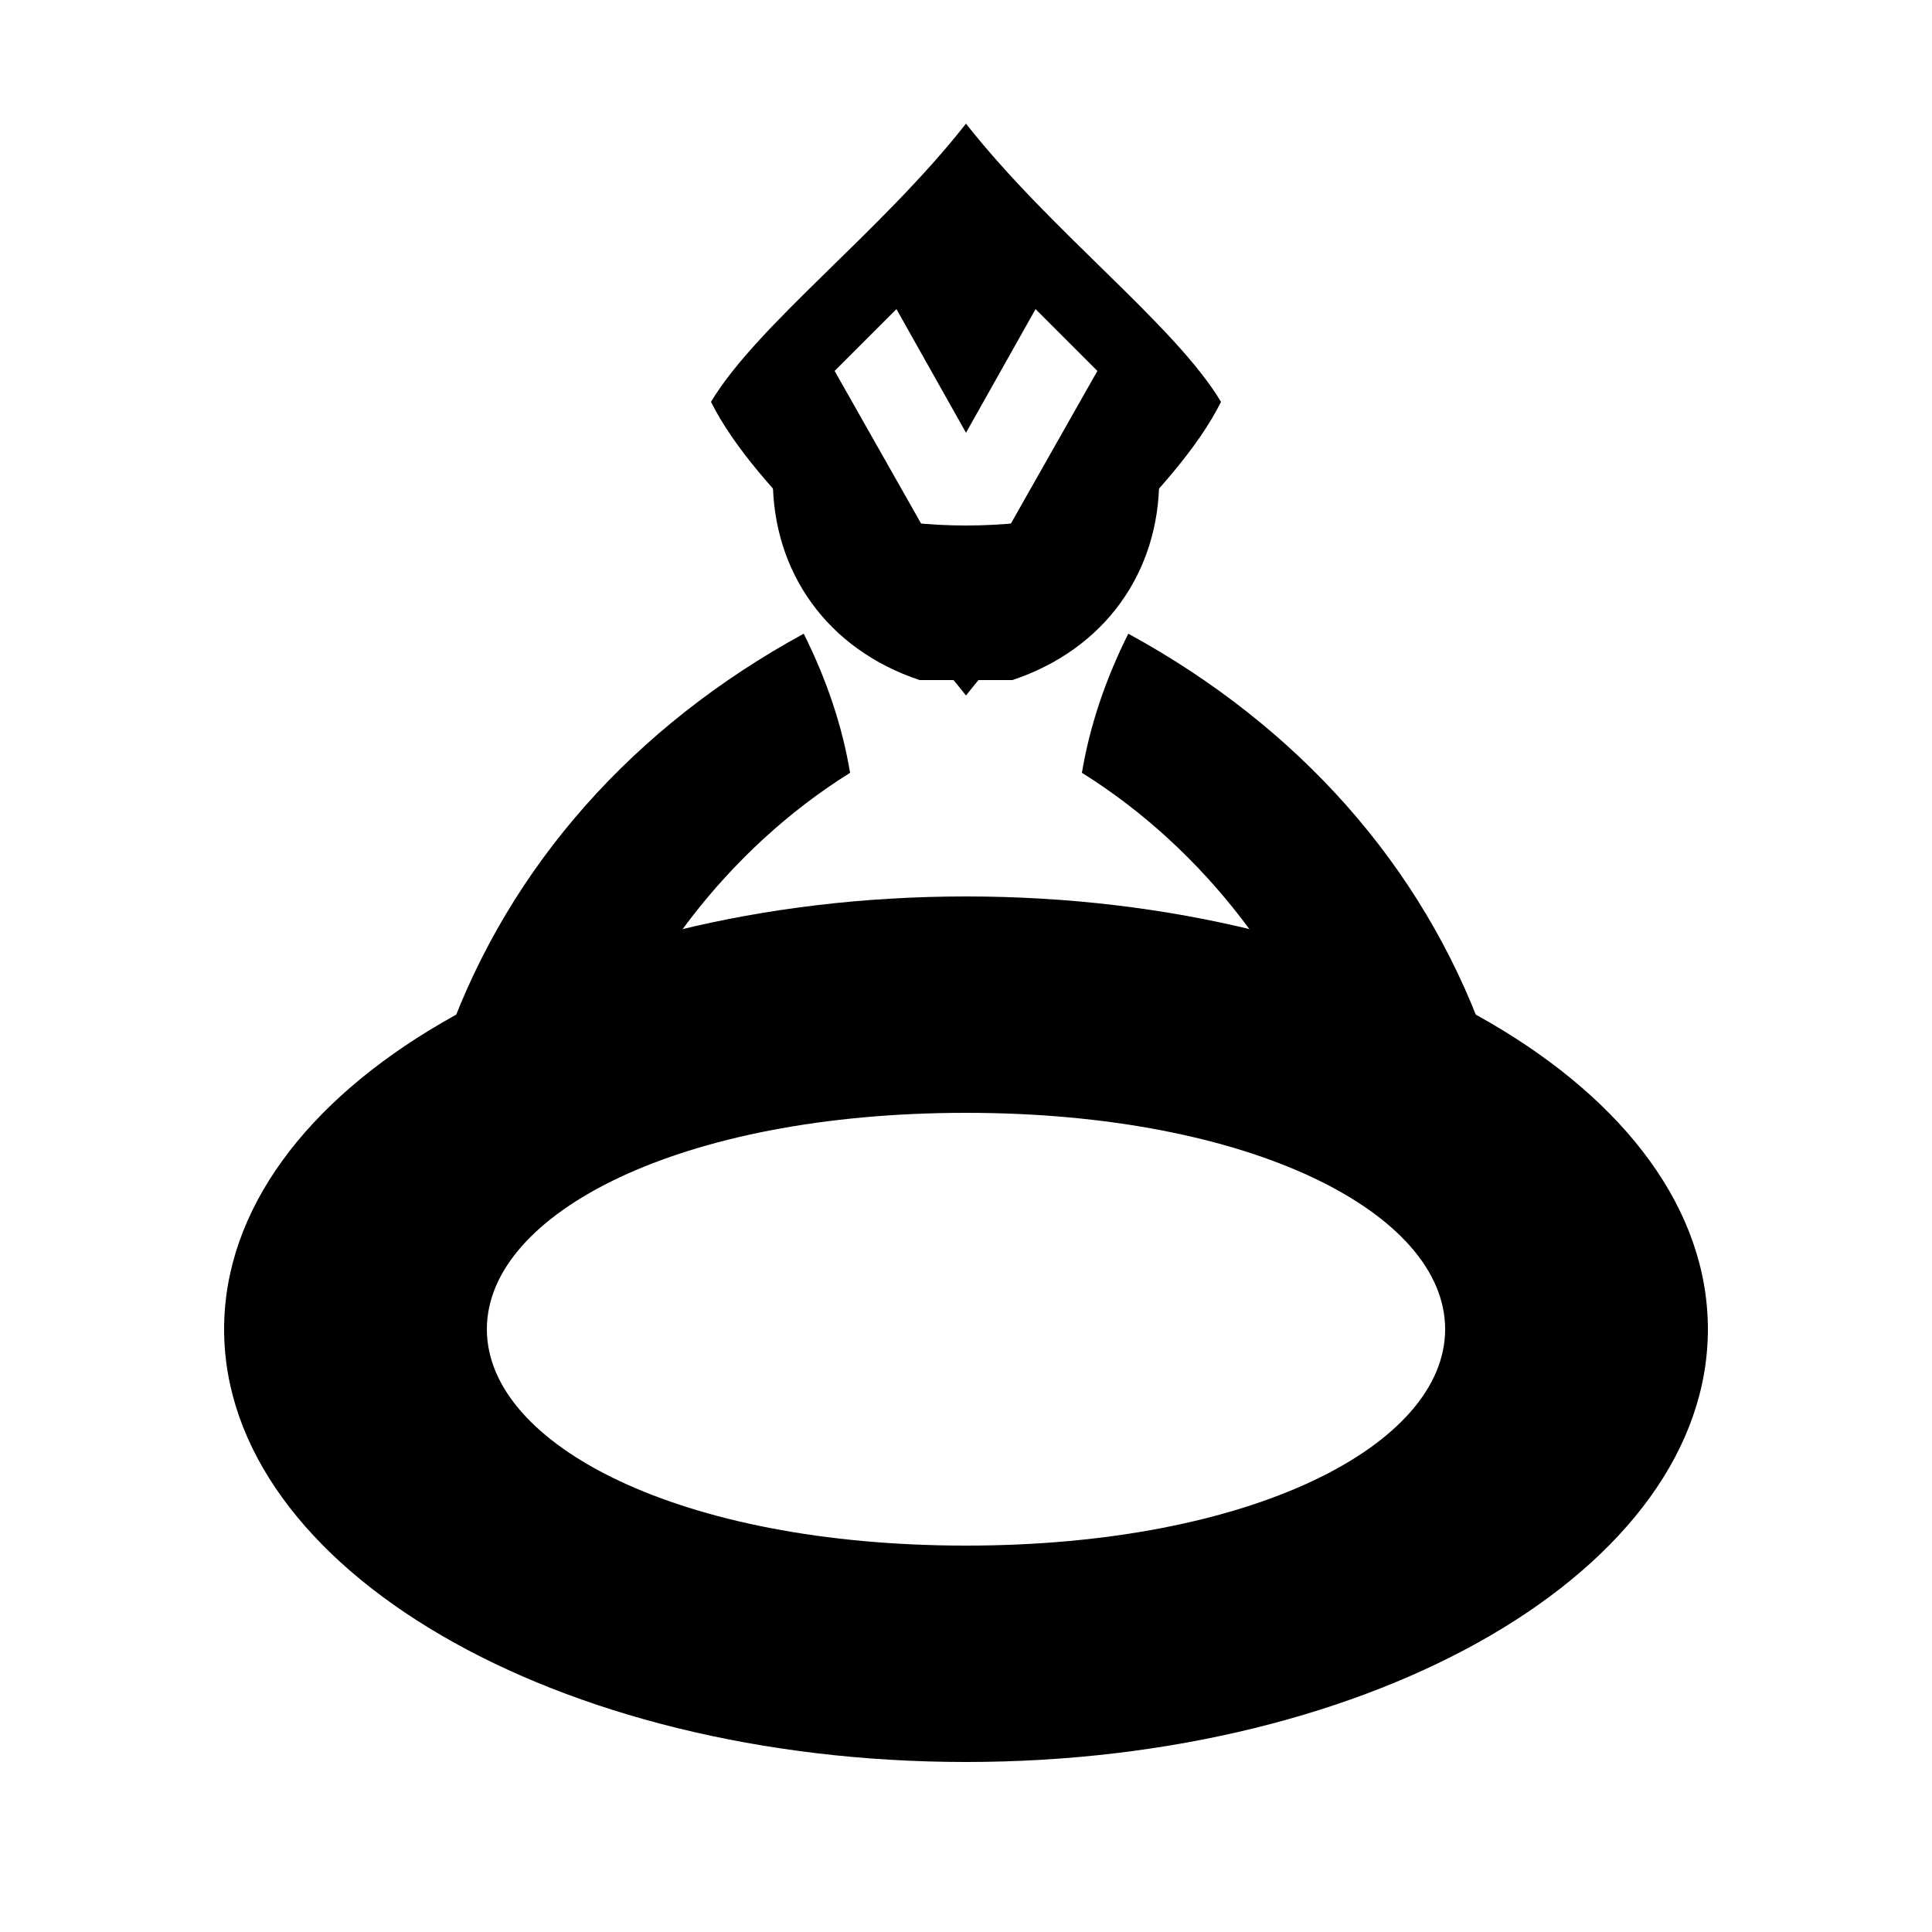
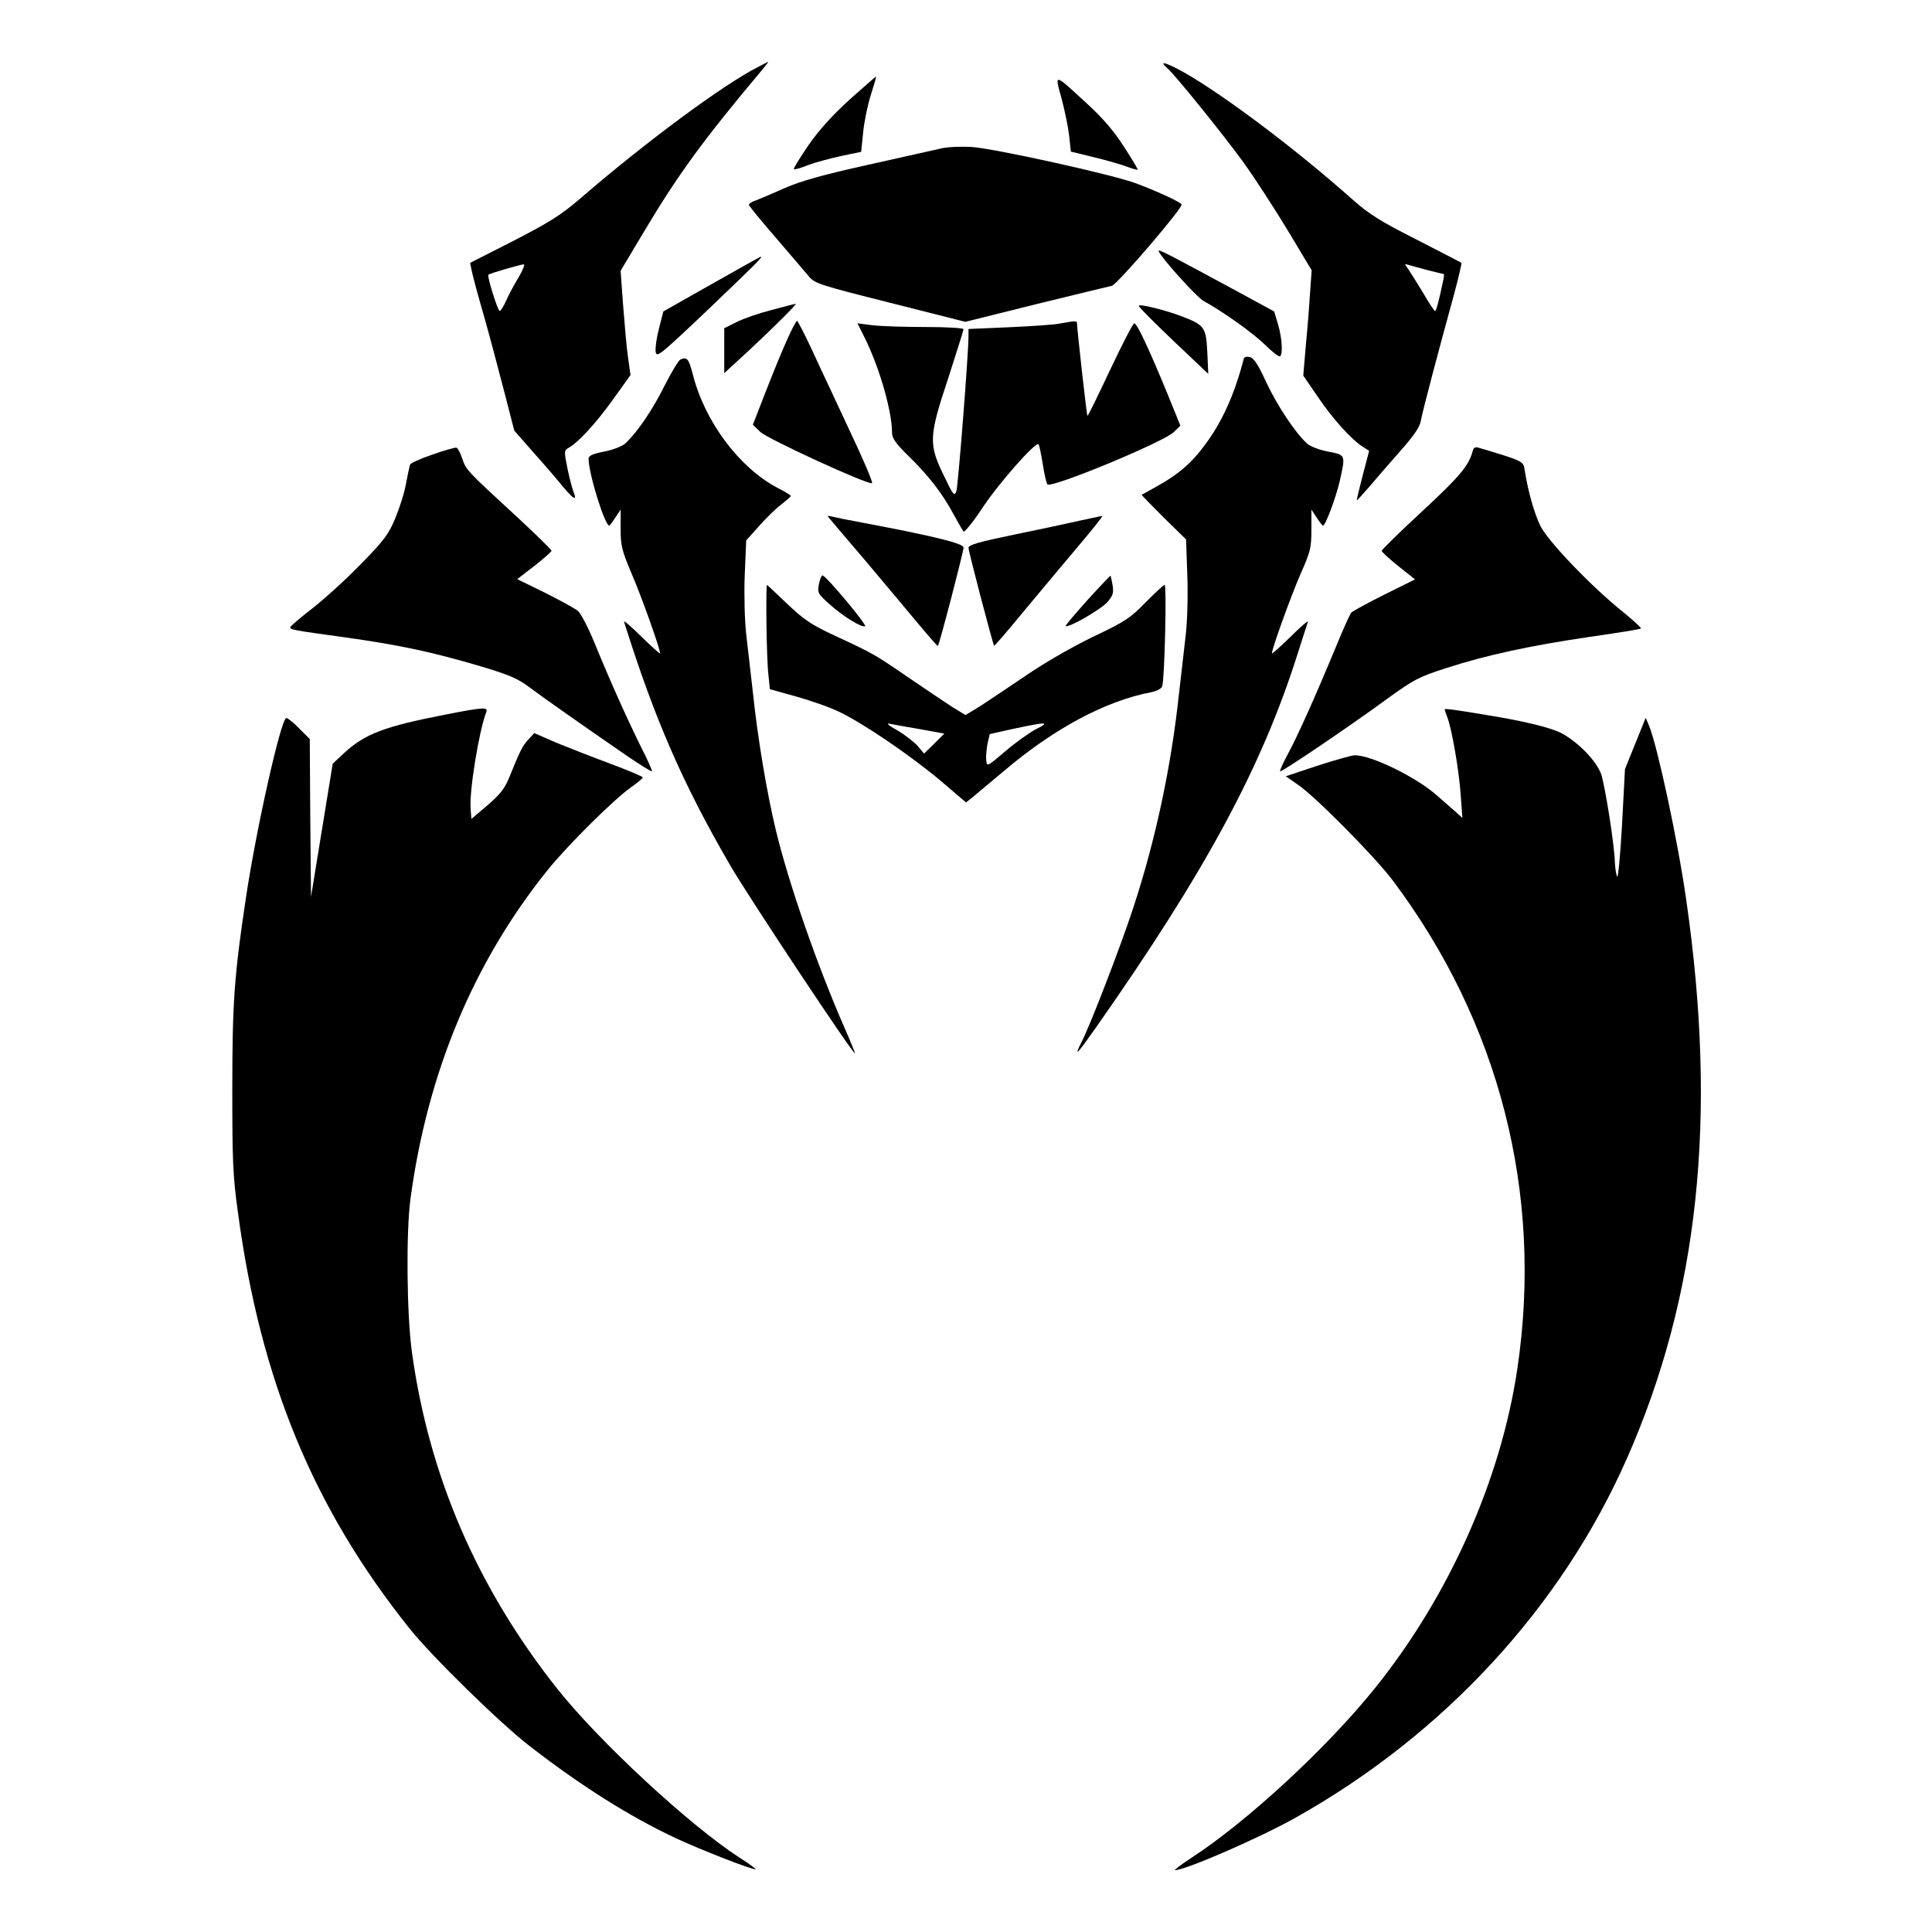
<svg xmlns="http://www.w3.org/2000/svg" viewBox="0 0 250 250" fill="currentColor">
-   <path fill-rule="evenodd" d="M125 116 C178 116 221 141 221 172 C221 203 178 228 125 228 C72 228 29 203 29 172 C29 141 72 116 125 116 Z                                M125 144 C162 144 187 157 187 172 C187 187 162 200 125 200 C88 200 63 187 63 172 C63 157 88 144 125 144 Z" />
-   <path d="M58 134 C66 112 82 94 104 82 C107 88 109 94 110 100 C94 110 82 126 76 144 C68 142 62 139 58 134 Z" />
-   <path d="M192 134 C184 112 168 94 146 82 C143 88 141 94 140 100 C156 110 168 126 174 144 C182 142 188 139 192 134 Z" />
-   <path d="M100 62 C112 70 138 70 150 62 C150 74 143 84 131 88 L119 88 C107 84 100 74 100 62 Z" />
-   <path fill-rule="evenodd" d="M125 16 C136 30 152 42 158 52 C152 64 136 76 125 90 C114 76 98 64 92 52 C98 42 114 30 125 16 Z                                M108 48 L116 40 L125 56 L134 40 L142 48 L125 78 Z" />
+   <g transform="translate(-38.44884,288.6085) scale(0.031924,-0.031924)">
+     <path d="M4275 8768 c-141 -72 -456 -305 -722 -535 -76 -65 -124 -95 -268 -169 l-175 -89 6 -30 c3 -16 25 -100 50 -185 24 -85 61 -225 83 -310 l40 -155 79 -90 c44 -49 97 -111 118 -137 45 -53 58 -60 43 -21 -6 15 -17 59 -25 97 -13 65 -13 71 3 80 40 22 110 97 179 193 l74 103 -10 72 c-6 40 -14 136 -20 212 l-10 139 101 169 c134 224 238 366 469 641 17 20 30 37 28 37 -2 -1 -21 -10 -43 -22z m-968 -851 c-18 -29 -41 -72 -51 -95 -10 -23 -22 -42 -26 -42 -8 0 -52 141 -46 147 5 5 128 41 143 42 6 1 -3 -23 -20 -52z" />
+     <path d="M5920 8784 c0 -4 6 -12 14 -18 28 -22 233 -276 313 -387 45 -63 125 -186 178 -274 l96 -160 -6 -85 c-3 -47 -10 -143 -17 -213 l-11 -129 59 -86 c59 -88 138 -175 183 -203 l25 -16 -26 -99 c-14 -54 -25 -100 -24 -101 1 -2 24 24 52 56 27 32 83 97 125 144 56 64 79 97 83 124 7 38 66 263 133 506 19 71 33 130 31 132 -2 2 -84 44 -181 94 -145 73 -192 103 -255 158 -245 219 -569 460 -720 537 -29 15 -52 23 -52 20z m1073 -839 c32 -8 60 -15 63 -15 2 0 2 -12 -2 -27 -17 -82 -28 -123 -33 -123 -3 0 -25 33 -48 73 -24 39 -51 83 -60 96 -17 23 -17 23 3 17 11 -3 46 -13 77 -21z" />
+     <path d="M4647 8636 c-71 -65 -124 -124 -167 -186 -34 -50 -60 -93 -58 -95 2 -3 28 4 57 16 29 11 89 27 134 37 l82 17 8 78 c4 43 18 111 31 152 13 41 23 75 21 75 -2 0 -50 -43 -108 -94z" />
+     <path d="M5507 8642 c13 -48 27 -116 31 -151 l7 -65 90 -22 c50 -12 110 -29 134 -38 24 -9 45 -15 47 -13 1 1 -23 43 -56 93 -40 63 -86 116 -148 173 -138 127 -133 126 -105 23z" />
+     <path d="M5020 8439 c-25 -6 -157 -35 -295 -66 -185 -41 -274 -66 -340 -95 -49 -22 -102 -44 -117 -50 -16 -5 -28 -13 -28 -18 0 -4 49 -64 109 -133 59 -69 120 -140 134 -157 25 -29 44 -35 330 -107 l304 -77 289 72 c159 39 296 72 305 74 21 4 290 318 283 330 -7 10 -89 49 -184 85 -92 35 -580 143 -670 148 -41 2 -95 0 -120 -6z" />
+     <path d="M5901 8022 c9 -25 153 -185 181 -201 82 -45 199 -129 249 -177 30 -30 58 -51 62 -48 12 12 8 73 -8 129 l-16 53 -147 80 c-298 161 -325 175 -321 164z" />
+     <path d="M4089 7889 l-196 -111 -17 -67 c-10 -37 -16 -80 -14 -96 3 -26 16 -16 216 174 187 179 220 211 210 211 -2 0 -91 -50 -199 -111z" />
+     <path d="M4332 7784 c-51 -13 -115 -35 -142 -49 l-50 -25 0 -91 0 -91 98 90 c99 92 200 193 192 191 -3 0 -47 -11 -98 -25z" />
+     <path d="M5820 7801 c0 -6 102 -107 224 -221 l58 -55 -4 89 c-5 101 -11 109 -108 146 -67 25 -170 50 -170 41z" />
+     <path d="M4396 7666 c-19 -41 -58 -136 -87 -211 l-53 -136 30 -29 c28 -28 435 -215 453 -208 5 2 -37 100 -93 218 -55 119 -125 266 -153 328 -29 61 -55 112 -58 112 -3 0 -21 -33 -39 -74z" />
+     <path d="M5500 7729 c-25 -5 -118 -11 -207 -15 l-163 -7 0 -29 c0 -73 -42 -606 -49 -628 -8 -23 -13 -17 -52 65 -61 126 -60 156 20 396 33 103 61 191 61 195 0 5 -69 9 -152 9 -84 0 -181 3 -216 7 l-62 8 29 -58 c59 -118 111 -297 111 -384 0 -24 14 -44 68 -97 80 -78 138 -153 182 -236 18 -33 36 -64 40 -69 4 -4 39 39 76 95 65 99 216 270 228 259 3 -3 10 -39 17 -80 6 -41 15 -78 19 -83 15 -17 470 171 512 212 l27 26 -54 133 c-75 182 -122 282 -133 282 -5 0 -49 -85 -98 -189 -49 -104 -90 -188 -92 -186 -3 3 -41 344 -42 373 0 13 -4 13 -70 1z" />
+     <path d="M6246 7587 c-38 -147 -89 -259 -160 -353 -53 -72 -108 -118 -191 -164 -33 -19 -61 -34 -63 -35 -1 -1 39 -42 89 -92 l91 -89 5 -145 c3 -81 0 -185 -6 -239 -6 -52 -18 -158 -27 -235 -32 -301 -95 -597 -186 -874 -50 -153 -172 -470 -209 -543 -34 -67 -20 -53 58 58 443 631 671 1053 817 1514 20 63 39 122 42 130 3 8 -29 -19 -70 -60 -42 -41 -76 -71 -76 -68 0 20 78 235 116 322 40 90 44 106 44 180 l0 81 21 -32 c12 -18 23 -33 26 -33 10 0 51 110 67 177 25 111 26 109 -46 123 -37 7 -73 21 -86 33 -49 45 -122 156 -165 248 -32 70 -50 98 -66 102 -13 3 -23 1 -25 -6z" />
+     <path d="M3962 7583 c-7 -3 -36 -51 -64 -106 -49 -99 -111 -189 -159 -234 -14 -12 -50 -26 -86 -33 -47 -9 -63 -17 -63 -29 1 -63 66 -271 84 -271 2 0 13 15 25 33 l21 32 0 -78 c0 -69 5 -88 46 -185 40 -93 114 -301 114 -320 0 -3 -34 27 -76 68 -41 41 -73 68 -70 60 124 -395 238 -656 429 -985 77 -133 507 -780 507 -764 0 3 -18 48 -41 100 -113 258 -227 587 -279 801 -37 153 -75 379 -94 563 -9 77 -21 183 -27 235 -6 55 -9 155 -6 237 l6 143 51 57 c28 32 69 72 90 88 22 17 39 32 40 35 0 3 -24 18 -54 33 -154 81 -293 266 -342 455 -18 69 -24 77 -52 65z" />
+     <path d="M2957 7198 c-49 -17 -90 -35 -91 -42 -2 -6 -9 -40 -16 -76 -6 -36 -26 -98 -43 -139 -26 -64 -45 -90 -138 -185 -59 -61 -148 -142 -198 -181 -49 -38 -90 -73 -90 -77 -1 -10 12 -12 229 -42 214 -30 349 -59 545 -117 114 -34 150 -50 195 -84 53 -40 215 -154 404 -284 49 -33 91 -59 93 -57 2 2 -18 48 -46 102 -57 116 -124 265 -187 419 -25 61 -55 119 -67 129 -12 10 -72 43 -134 74 l-112 55 70 54 c38 30 69 57 69 61 0 4 -64 67 -142 139 -200 184 -205 189 -220 235 -8 23 -18 43 -24 44 -5 1 -49 -11 -97 -28z" />
+     <path d="M7174 7213 c-16 -60 -51 -102 -204 -244 -91 -84 -165 -157 -165 -161 0 -5 30 -32 67 -62 l68 -54 -125 -62 c-68 -34 -128 -67 -134 -73 -5 -7 -32 -66 -59 -132 -81 -196 -158 -369 -197 -440 -20 -37 -34 -69 -32 -71 5 -5 287 186 437 296 105 76 126 87 235 122 166 54 345 92 583 127 112 16 205 31 208 34 2 2 -28 30 -68 63 -131 104 -312 293 -341 355 -25 53 -49 139 -62 221 -6 40 -1 38 -188 94 -12 4 -20 0 -23 -13z" />
+     <path d="M4571 6934 c9 -11 69 -82 135 -159 65 -77 159 -189 208 -248 49 -59 90 -106 92 -105 6 6 104 382 104 399 0 17 -124 47 -405 100 -60 11 -119 23 -130 26 -19 5 -19 4 -4 -13z" />
+     <path d="M5585 6931 c-44 -10 -164 -36 -267 -57 -146 -30 -188 -42 -188 -54 0 -14 99 -392 104 -397 1 -2 52 57 112 130 60 72 160 192 221 264 62 73 110 133 105 132 -4 0 -43 -9 -87 -18z" />
+     <path d="M4524 6674 c-7 -36 -5 -40 42 -82 57 -51 129 -95 145 -90 10 3 -153 199 -172 206 -4 2 -11 -14 -15 -34z" />
+     <path d="M5612 6608 c-50 -56 -90 -103 -88 -105 9 -10 146 69 170 98 22 26 25 37 20 68 -4 20 -7 37 -8 38 -1 1 -43 -43 -94 -99z" />
+     <path d="M4311 6518 c1 -84 4 -179 8 -212 l6 -59 104 -29 c57 -16 136 -43 175 -62 96 -45 289 -176 414 -281 l102 -87 29 23 c16 13 71 60 123 103 206 175 415 286 600 321 20 4 40 14 43 23 10 24 19 412 10 412 -4 0 -38 -32 -77 -71 -62 -64 -83 -78 -216 -141 -86 -42 -197 -106 -271 -157 -69 -47 -152 -102 -184 -123 l-59 -36 -57 35 c-31 20 -109 73 -174 117 -138 95 -146 99 -297 169 -99 46 -126 65 -195 130 -44 42 -81 77 -82 77 -2 0 -3 -69 -2 -152z m622 -433 l99 -18 -41 -41 -41 -40 -27 32 c-16 17 -53 46 -83 63 -33 18 -45 29 -30 26 14 -3 69 -13 123 -22z m471 0 c-27 -14 -83 -54 -124 -89 -74 -63 -75 -64 -78 -38 -2 15 1 45 5 67 l9 40 99 22 c132 28 149 28 89 -2z" />
+     <path d="M3010 6144 c-247 -48 -327 -78 -412 -157 l-45 -42 -44 -270 -44 -270 -3 320 -2 320 -42 42 c-23 24 -47 43 -53 43 -21 0 -121 -443 -164 -730 -47 -313 -55 -423 -55 -770 0 -295 2 -355 23 -505 91 -679 306 -1198 695 -1685 90 -113 367 -384 486 -476 210 -163 409 -288 595 -375 98 -46 316 -131 322 -125 2 1 -27 23 -64 46 -205 133 -571 472 -742 688 -323 409 -518 861 -587 1362 -21 153 -24 483 -6 620 69 513 256 961 557 1335 82 101 265 283 338 335 26 18 47 36 47 39 0 4 -60 29 -132 56 -73 27 -172 66 -221 86 l-87 38 -24 -26 c-24 -26 -33 -44 -78 -155 -18 -44 -37 -68 -88 -112 l-65 -55 -3 42 c-6 71 34 314 63 390 9 22 -7 22 -165 -9z" />
+     <path d="M7060 6165 c0 -2 5 -16 11 -32 18 -47 47 -212 54 -313 l7 -95 -23 21 c-13 11 -49 43 -80 70 -83 74 -266 164 -334 163 -11 0 -78 -19 -150 -42 l-129 -43 49 -34 c71 -48 310 -290 383 -386 434 -577 612 -1271 507 -1980 -67 -452 -277 -923 -578 -1297 -194 -241 -516 -539 -742 -686 -43 -28 -73 -51 -68 -51 42 0 346 132 491 214 600 337 1075 852 1341 1455 291 660 368 1381 240 2266 -34 239 -116 619 -150 703 l-14 33 -42 -104 -42 -104 -12 -227 c-7 -125 -16 -219 -20 -209 -4 10 -8 36 -9 58 -1 66 -39 306 -55 356 -18 54 -96 134 -164 169 -45 22 -154 49 -306 73 -129 22 -165 26 -165 22z" />
+   </g>
</svg>
